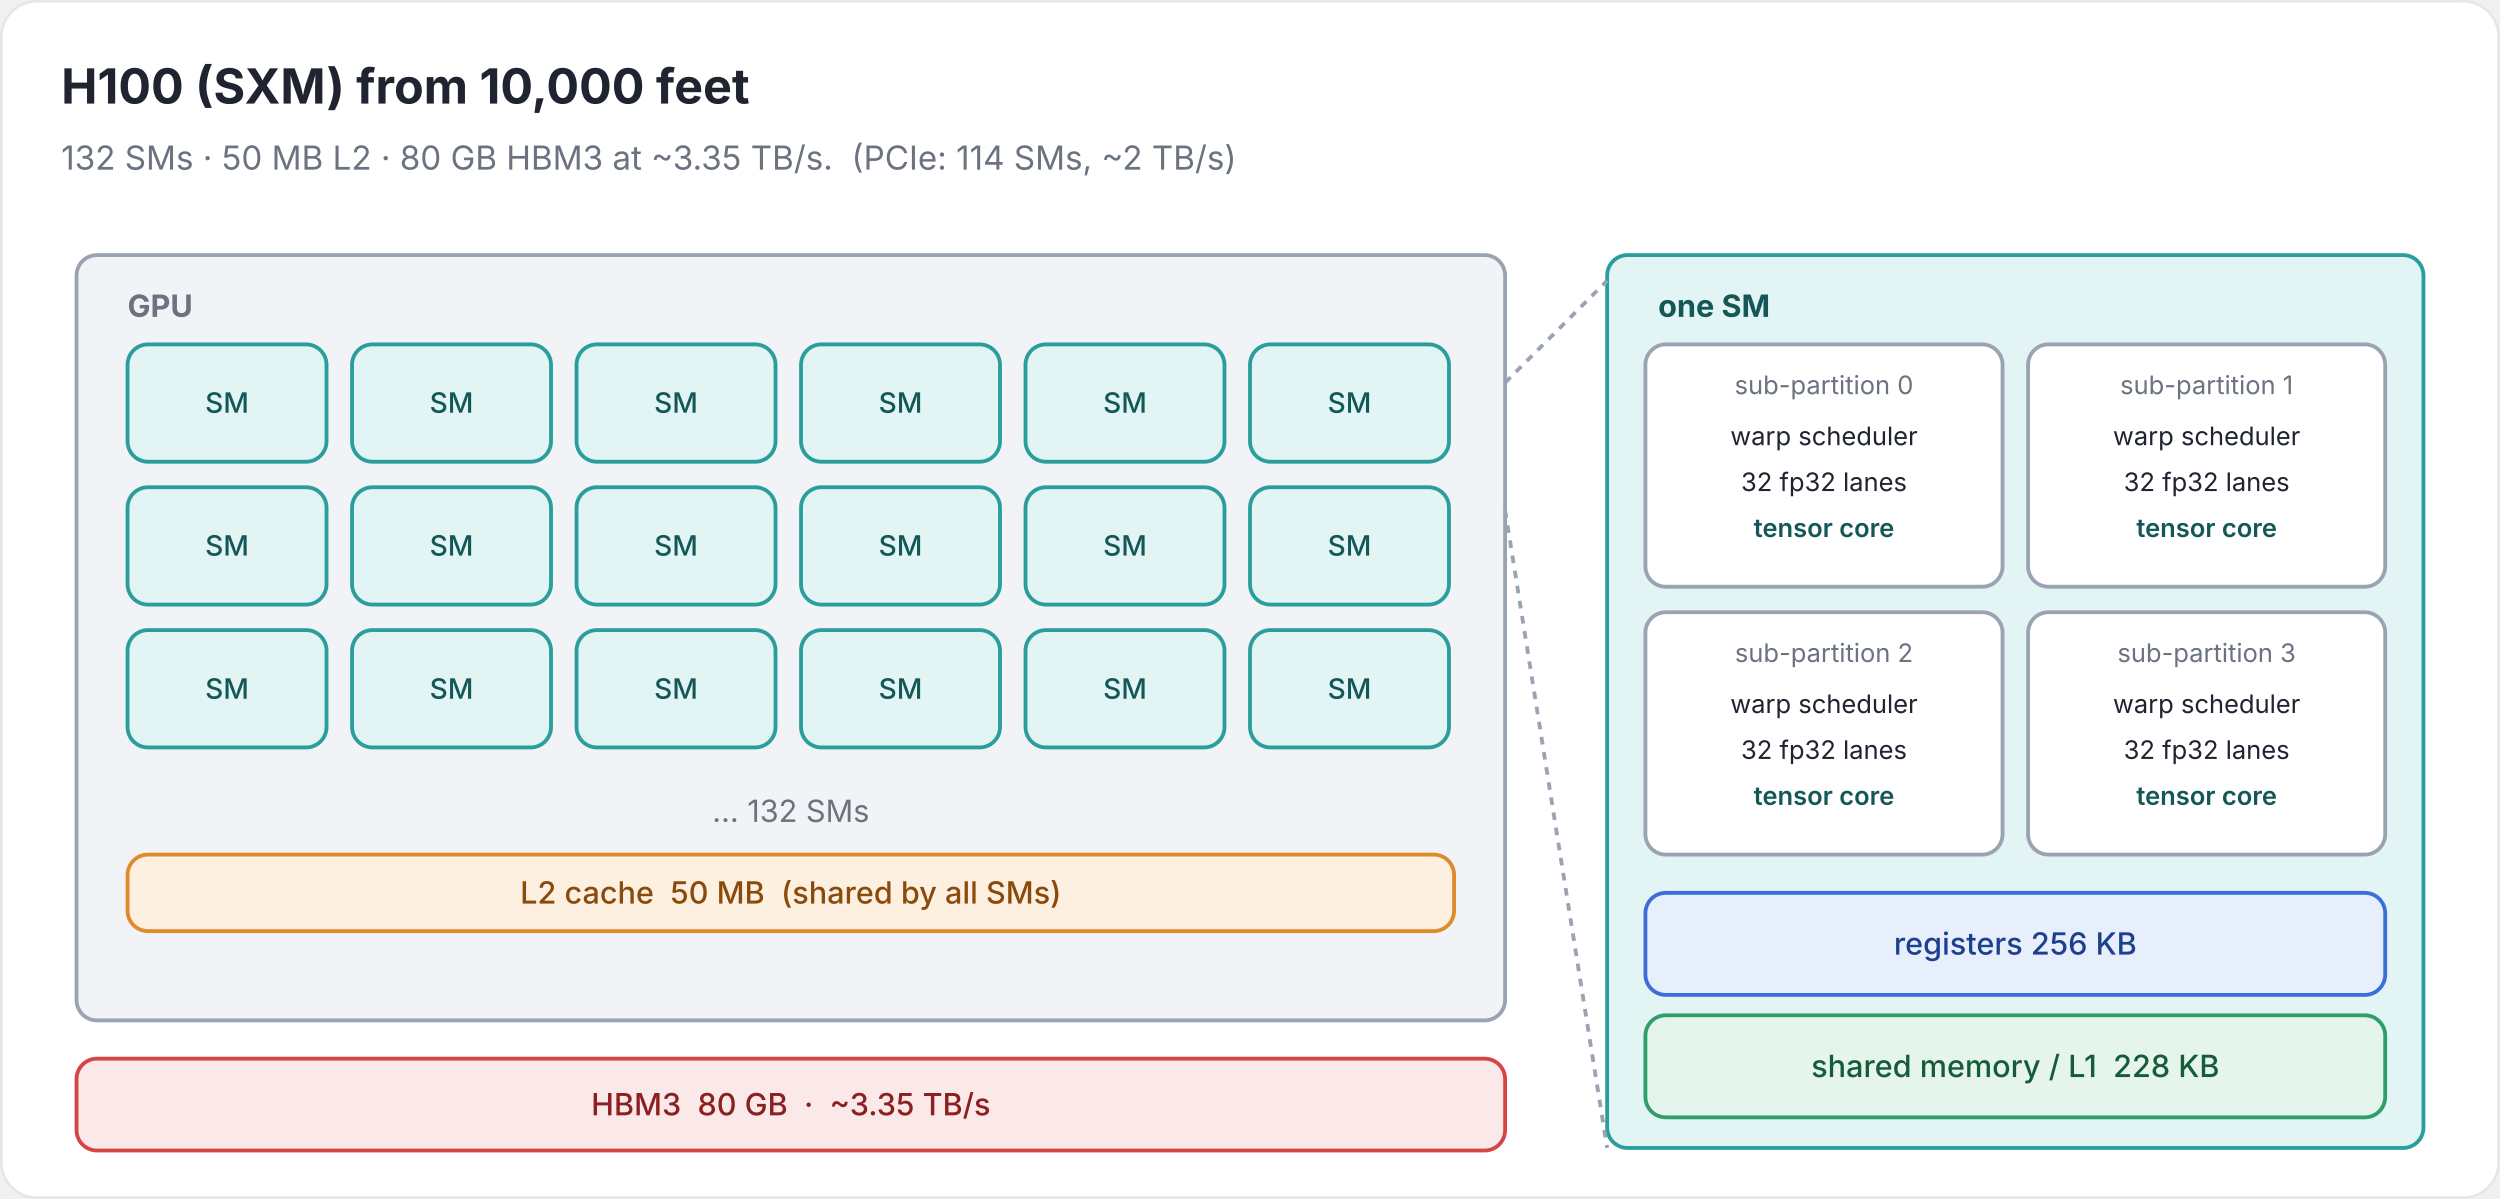
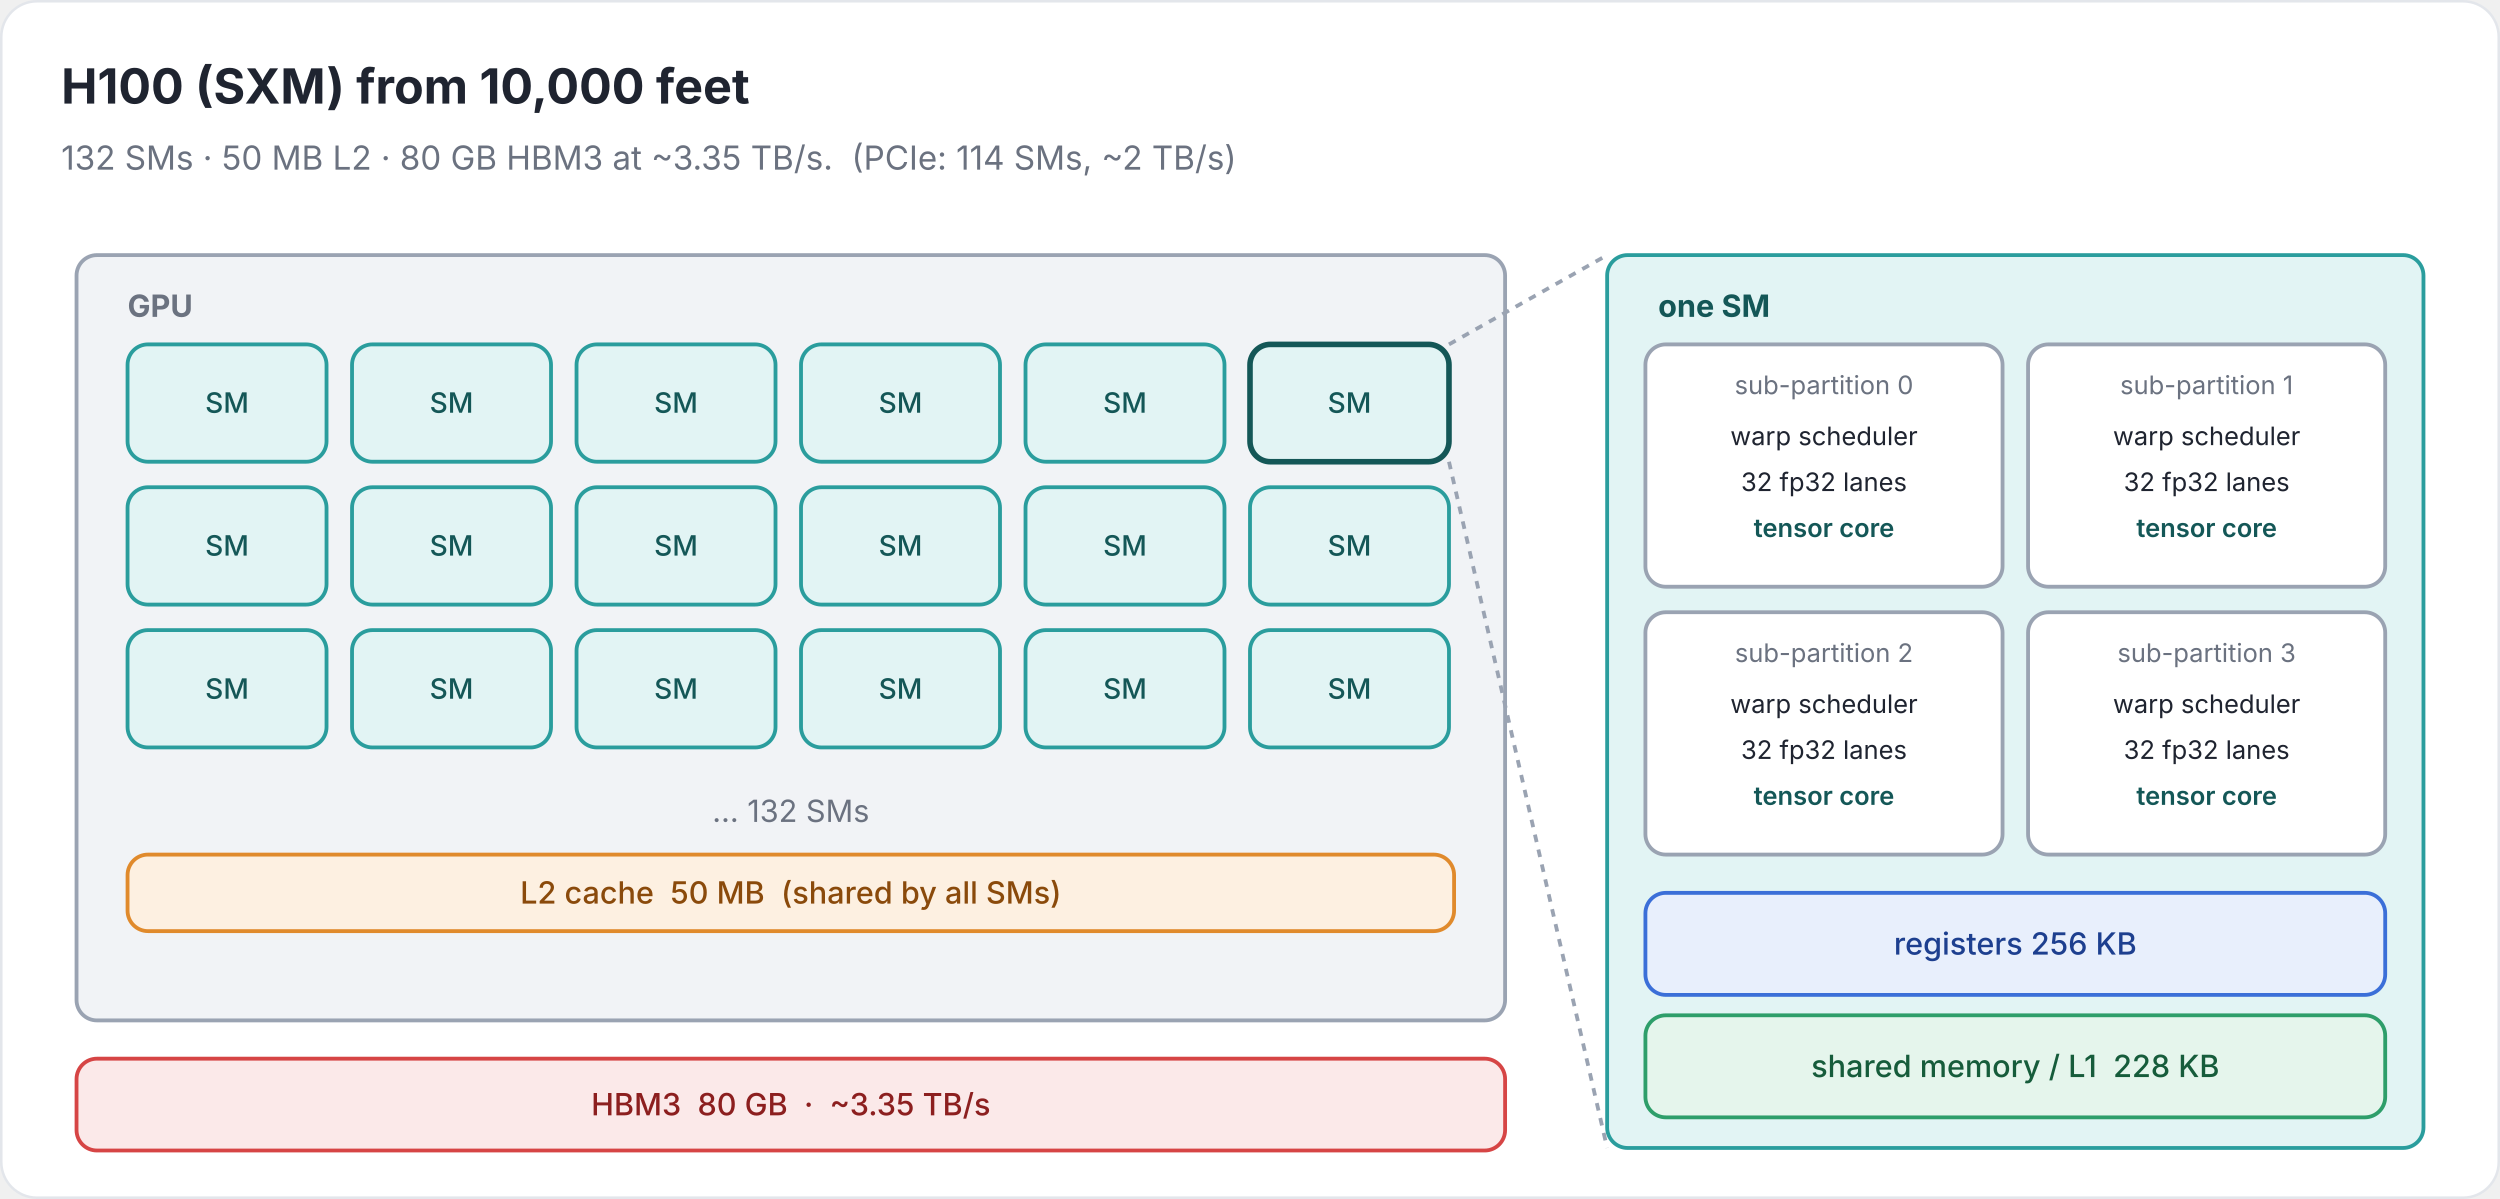
- <svg xmlns="http://www.w3.org/2000/svg" viewBox="0 0 980 470" width="980" height="470">
+ <svg xmlns="http://www.w3.org/2000/svg" viewBox="0 0 980 470" width="980" height="470" role="img">
  <rect x="0.5" y="0.5" width="979" height="469" rx="14" fill="#ffffff" stroke="#e3e6eb" />
  <text x="24.0" y="40.6" font-family="Inter, 'Helvetica Neue', Helvetica, Arial, sans-serif" font-size="19" xml:space="preserve" font-weight="700" fill="#1f2430" text-anchor="start">H100 (SXM) from 10,000 feet</text>
  <text x="24.0" y="66.5" font-family="Inter, 'Helvetica Neue', Helvetica, Arial, sans-serif" font-size="13" xml:space="preserve" font-weight="400" fill="#6b7280" text-anchor="start">132 SMs · 50 MB L2 · 80 GB HBM3 at ~3.35 TB/s.  (PCIe: 114 SMs, ~2 TB/s)</text>
  <rect x="30.0" y="100.0" width="560.0" height="300.0" rx="8" fill="#f1f3f6" stroke="#9aa3b2" stroke-width="1.5" opacity="1" />
  <text x="50.0" y="124.2" font-family="Inter, 'Helvetica Neue', Helvetica, Arial, sans-serif" font-size="12" xml:space="preserve" font-weight="700" fill="#6b7280" text-anchor="start">GPU</text>
  <rect x="50.0" y="135.0" width="78.0" height="46.0" rx="8" fill="#e2f4f4" stroke="#2a9d9d" stroke-width="1.5" opacity="1" />
  <text x="89.0" y="161.8" font-family="Inter, 'Helvetica Neue', Helvetica, Arial, sans-serif" font-size="11" xml:space="preserve" font-weight="500" fill="#145757" text-anchor="middle">SM</text>
  <rect x="138.0" y="135.0" width="78.0" height="46.0" rx="8" fill="#e2f4f4" stroke="#2a9d9d" stroke-width="1.5" opacity="1" />
  <text x="177.0" y="161.8" font-family="Inter, 'Helvetica Neue', Helvetica, Arial, sans-serif" font-size="11" xml:space="preserve" font-weight="500" fill="#145757" text-anchor="middle">SM</text>
  <rect x="226.0" y="135.0" width="78.0" height="46.0" rx="8" fill="#e2f4f4" stroke="#2a9d9d" stroke-width="1.5" opacity="1" />
  <text x="265.0" y="161.8" font-family="Inter, 'Helvetica Neue', Helvetica, Arial, sans-serif" font-size="11" xml:space="preserve" font-weight="500" fill="#145757" text-anchor="middle">SM</text>
  <rect x="314.0" y="135.0" width="78.0" height="46.0" rx="8" fill="#e2f4f4" stroke="#2a9d9d" stroke-width="1.5" opacity="1" />
  <text x="353.0" y="161.8" font-family="Inter, 'Helvetica Neue', Helvetica, Arial, sans-serif" font-size="11" xml:space="preserve" font-weight="500" fill="#145757" text-anchor="middle">SM</text>
  <rect x="402.0" y="135.0" width="78.0" height="46.0" rx="8" fill="#e2f4f4" stroke="#2a9d9d" stroke-width="1.5" opacity="1" />
  <text x="441.0" y="161.8" font-family="Inter, 'Helvetica Neue', Helvetica, Arial, sans-serif" font-size="11" xml:space="preserve" font-weight="500" fill="#145757" text-anchor="middle">SM</text>
  <rect x="490.0" y="135.0" width="78.0" height="46.0" rx="8" fill="#e2f4f4" stroke="#2a9d9d" stroke-width="1.5" opacity="1" />
  <text x="529.0" y="161.8" font-family="Inter, 'Helvetica Neue', Helvetica, Arial, sans-serif" font-size="11" xml:space="preserve" font-weight="500" fill="#145757" text-anchor="middle">SM</text>
  <rect x="50.0" y="191.0" width="78.0" height="46.0" rx="8" fill="#e2f4f4" stroke="#2a9d9d" stroke-width="1.5" opacity="1" />
  <text x="89.0" y="217.8" font-family="Inter, 'Helvetica Neue', Helvetica, Arial, sans-serif" font-size="11" xml:space="preserve" font-weight="500" fill="#145757" text-anchor="middle">SM</text>
  <rect x="138.0" y="191.0" width="78.0" height="46.0" rx="8" fill="#e2f4f4" stroke="#2a9d9d" stroke-width="1.5" opacity="1" />
  <text x="177.0" y="217.8" font-family="Inter, 'Helvetica Neue', Helvetica, Arial, sans-serif" font-size="11" xml:space="preserve" font-weight="500" fill="#145757" text-anchor="middle">SM</text>
  <rect x="226.0" y="191.0" width="78.0" height="46.0" rx="8" fill="#e2f4f4" stroke="#2a9d9d" stroke-width="1.5" opacity="1" />
  <text x="265.0" y="217.8" font-family="Inter, 'Helvetica Neue', Helvetica, Arial, sans-serif" font-size="11" xml:space="preserve" font-weight="500" fill="#145757" text-anchor="middle">SM</text>
  <rect x="314.0" y="191.0" width="78.0" height="46.0" rx="8" fill="#e2f4f4" stroke="#2a9d9d" stroke-width="1.5" opacity="1" />
  <text x="353.0" y="217.8" font-family="Inter, 'Helvetica Neue', Helvetica, Arial, sans-serif" font-size="11" xml:space="preserve" font-weight="500" fill="#145757" text-anchor="middle">SM</text>
  <rect x="402.0" y="191.0" width="78.0" height="46.0" rx="8" fill="#e2f4f4" stroke="#2a9d9d" stroke-width="1.5" opacity="1" />
  <text x="441.0" y="217.8" font-family="Inter, 'Helvetica Neue', Helvetica, Arial, sans-serif" font-size="11" xml:space="preserve" font-weight="500" fill="#145757" text-anchor="middle">SM</text>
  <rect x="490.0" y="191.0" width="78.0" height="46.0" rx="8" fill="#e2f4f4" stroke="#2a9d9d" stroke-width="1.5" opacity="1" />
  <text x="529.0" y="217.8" font-family="Inter, 'Helvetica Neue', Helvetica, Arial, sans-serif" font-size="11" xml:space="preserve" font-weight="500" fill="#145757" text-anchor="middle">SM</text>
  <rect x="50.0" y="247.0" width="78.0" height="46.0" rx="8" fill="#e2f4f4" stroke="#2a9d9d" stroke-width="1.5" opacity="1" />
  <text x="89.0" y="273.9" font-family="Inter, 'Helvetica Neue', Helvetica, Arial, sans-serif" font-size="11" xml:space="preserve" font-weight="500" fill="#145757" text-anchor="middle">SM</text>
  <rect x="138.0" y="247.0" width="78.0" height="46.0" rx="8" fill="#e2f4f4" stroke="#2a9d9d" stroke-width="1.5" opacity="1" />
  <text x="177.0" y="273.9" font-family="Inter, 'Helvetica Neue', Helvetica, Arial, sans-serif" font-size="11" xml:space="preserve" font-weight="500" fill="#145757" text-anchor="middle">SM</text>
  <rect x="226.0" y="247.0" width="78.0" height="46.0" rx="8" fill="#e2f4f4" stroke="#2a9d9d" stroke-width="1.5" opacity="1" />
  <text x="265.0" y="273.9" font-family="Inter, 'Helvetica Neue', Helvetica, Arial, sans-serif" font-size="11" xml:space="preserve" font-weight="500" fill="#145757" text-anchor="middle">SM</text>
  <rect x="314.0" y="247.0" width="78.0" height="46.0" rx="8" fill="#e2f4f4" stroke="#2a9d9d" stroke-width="1.5" opacity="1" />
  <text x="353.0" y="273.9" font-family="Inter, 'Helvetica Neue', Helvetica, Arial, sans-serif" font-size="11" xml:space="preserve" font-weight="500" fill="#145757" text-anchor="middle">SM</text>
  <rect x="402.0" y="247.0" width="78.0" height="46.0" rx="8" fill="#e2f4f4" stroke="#2a9d9d" stroke-width="1.5" opacity="1" />
  <text x="441.0" y="273.9" font-family="Inter, 'Helvetica Neue', Helvetica, Arial, sans-serif" font-size="11" xml:space="preserve" font-weight="500" fill="#145757" text-anchor="middle">SM</text>
  <rect x="490.0" y="247.0" width="78.0" height="46.0" rx="8" fill="#e2f4f4" stroke="#2a9d9d" stroke-width="1.5" opacity="1" />
  <text x="529.0" y="273.9" font-family="Inter, 'Helvetica Neue', Helvetica, Arial, sans-serif" font-size="11" xml:space="preserve" font-weight="500" fill="#145757" text-anchor="middle">SM</text>
  <text x="310.0" y="322.2" font-family="Inter, 'Helvetica Neue', Helvetica, Arial, sans-serif" font-size="12" xml:space="preserve" font-weight="400" fill="#6b7280" text-anchor="middle">… 132 SMs</text>
  <rect x="50.0" y="335.0" width="520.0" height="30.0" rx="8" fill="#fdf0e1" stroke="#e08a2c" stroke-width="1.5" opacity="1" />
  <text x="310.0" y="354.2" font-family="Inter, 'Helvetica Neue', Helvetica, Arial, sans-serif" font-size="12" xml:space="preserve" font-weight="500" fill="#8a4a0b" text-anchor="middle">L2 cache  50 MB  (shared by all SMs)</text>
  <rect x="30.0" y="415.0" width="560.0" height="36.0" rx="8" fill="#fbe9e9" stroke="#d64545" stroke-width="1.5" opacity="1" />
  <text x="310.0" y="437.2" font-family="Inter, 'Helvetica Neue', Helvetica, Arial, sans-serif" font-size="12" xml:space="preserve" font-weight="500" fill="#8c1f1f" text-anchor="middle">HBM3  80 GB  ·  ~3.35 TB/s</text>
  <rect x="630.0" y="100.0" width="320.0" height="350.0" rx="8" fill="#e2f4f4" stroke="#2a9d9d" stroke-width="1.5" opacity="1" />
  <text x="650.0" y="124.2" font-family="Inter, 'Helvetica Neue', Helvetica, Arial, sans-serif" font-size="12" xml:space="preserve" font-weight="700" fill="#145757" text-anchor="start">one SM</text>
  <rect x="645.0" y="135.0" width="140.0" height="95.0" rx="8" fill="#ffffff" stroke="#9aa3b2" stroke-width="1.5" opacity="1" />
  <text x="715.0" y="154.5" font-family="Inter, 'Helvetica Neue', Helvetica, Arial, sans-serif" font-size="10" xml:space="preserve" font-weight="400" fill="#6b7280" text-anchor="middle">sub-partition 0</text>
  <text x="715.0" y="174.5" font-family="Inter, 'Helvetica Neue', Helvetica, Arial, sans-serif" font-size="10" xml:space="preserve" font-weight="400" fill="#1f2430" text-anchor="middle">warp scheduler</text>
  <text x="715.0" y="192.5" font-family="Inter, 'Helvetica Neue', Helvetica, Arial, sans-serif" font-size="10" xml:space="preserve" font-weight="400" fill="#1f2430" text-anchor="middle">32 fp32 lanes</text>
  <text x="715.0" y="210.5" font-family="Inter, 'Helvetica Neue', Helvetica, Arial, sans-serif" font-size="10" xml:space="preserve" font-weight="600" fill="#145757" text-anchor="middle">tensor core</text>
  <rect x="795.0" y="135.0" width="140.0" height="95.0" rx="8" fill="#ffffff" stroke="#9aa3b2" stroke-width="1.5" opacity="1" />
  <text x="865.0" y="154.5" font-family="Inter, 'Helvetica Neue', Helvetica, Arial, sans-serif" font-size="10" xml:space="preserve" font-weight="400" fill="#6b7280" text-anchor="middle">sub-partition 1</text>
  <text x="865.0" y="174.5" font-family="Inter, 'Helvetica Neue', Helvetica, Arial, sans-serif" font-size="10" xml:space="preserve" font-weight="400" fill="#1f2430" text-anchor="middle">warp scheduler</text>
  <text x="865.0" y="192.5" font-family="Inter, 'Helvetica Neue', Helvetica, Arial, sans-serif" font-size="10" xml:space="preserve" font-weight="400" fill="#1f2430" text-anchor="middle">32 fp32 lanes</text>
  <text x="865.0" y="210.5" font-family="Inter, 'Helvetica Neue', Helvetica, Arial, sans-serif" font-size="10" xml:space="preserve" font-weight="600" fill="#145757" text-anchor="middle">tensor core</text>
  <rect x="645.0" y="240.0" width="140.0" height="95.0" rx="8" fill="#ffffff" stroke="#9aa3b2" stroke-width="1.5" opacity="1" />
  <text x="715.0" y="259.5" font-family="Inter, 'Helvetica Neue', Helvetica, Arial, sans-serif" font-size="10" xml:space="preserve" font-weight="400" fill="#6b7280" text-anchor="middle">sub-partition 2</text>
  <text x="715.0" y="279.5" font-family="Inter, 'Helvetica Neue', Helvetica, Arial, sans-serif" font-size="10" xml:space="preserve" font-weight="400" fill="#1f2430" text-anchor="middle">warp scheduler</text>
  <text x="715.0" y="297.5" font-family="Inter, 'Helvetica Neue', Helvetica, Arial, sans-serif" font-size="10" xml:space="preserve" font-weight="400" fill="#1f2430" text-anchor="middle">32 fp32 lanes</text>
  <text x="715.0" y="315.5" font-family="Inter, 'Helvetica Neue', Helvetica, Arial, sans-serif" font-size="10" xml:space="preserve" font-weight="600" fill="#145757" text-anchor="middle">tensor core</text>
  <rect x="795.0" y="240.0" width="140.0" height="95.0" rx="8" fill="#ffffff" stroke="#9aa3b2" stroke-width="1.5" opacity="1" />
  <text x="865.0" y="259.5" font-family="Inter, 'Helvetica Neue', Helvetica, Arial, sans-serif" font-size="10" xml:space="preserve" font-weight="400" fill="#6b7280" text-anchor="middle">sub-partition 3</text>
  <text x="865.0" y="279.5" font-family="Inter, 'Helvetica Neue', Helvetica, Arial, sans-serif" font-size="10" xml:space="preserve" font-weight="400" fill="#1f2430" text-anchor="middle">warp scheduler</text>
  <text x="865.0" y="297.5" font-family="Inter, 'Helvetica Neue', Helvetica, Arial, sans-serif" font-size="10" xml:space="preserve" font-weight="400" fill="#1f2430" text-anchor="middle">32 fp32 lanes</text>
  <text x="865.0" y="315.5" font-family="Inter, 'Helvetica Neue', Helvetica, Arial, sans-serif" font-size="10" xml:space="preserve" font-weight="600" fill="#145757" text-anchor="middle">tensor core</text>
  <rect x="645.0" y="350.0" width="290.0" height="40.0" rx="8" fill="#e8effc" stroke="#3b6fd8" stroke-width="1.5" opacity="1" />
  <text x="790.0" y="374.2" font-family="Inter, 'Helvetica Neue', Helvetica, Arial, sans-serif" font-size="12" xml:space="preserve" font-weight="500" fill="#1d3f8f" text-anchor="middle">registers 256 KB</text>
  <rect x="645.0" y="398.0" width="290.0" height="40.0" rx="8" fill="#e5f5ec" stroke="#2e9e6a" stroke-width="1.5" opacity="1" />
  <text x="790.0" y="422.2" font-family="Inter, 'Helvetica Neue', Helvetica, Arial, sans-serif" font-size="12" xml:space="preserve" font-weight="500" fill="#165c3b" text-anchor="middle">shared memory / L1  228 KB</text>
-   <line x1="590.0" y1="150.0" x2="630.0" y2="110.0" stroke="#9aa3b2" stroke-width="1.5" stroke-dasharray="3 3" />
-   <line x1="590.0" y1="200.0" x2="630.0" y2="450.0" stroke="#9aa3b2" stroke-width="1.5" stroke-dasharray="3 3" />
+   <rect x="490.0" y="135.0" width="78.0" height="46.0" rx="8" fill="none" stroke="#145757" stroke-width="2.2" opacity="1" />
+   <line x1="568.0" y1="135.0" x2="630.0" y2="100.0" stroke="#9aa3b2" stroke-width="1.5" stroke-dasharray="3 3" />
+   <line x1="568.0" y1="181.0" x2="630.0" y2="450.0" stroke="#9aa3b2" stroke-width="1.5" stroke-dasharray="3 3" />
</svg>
